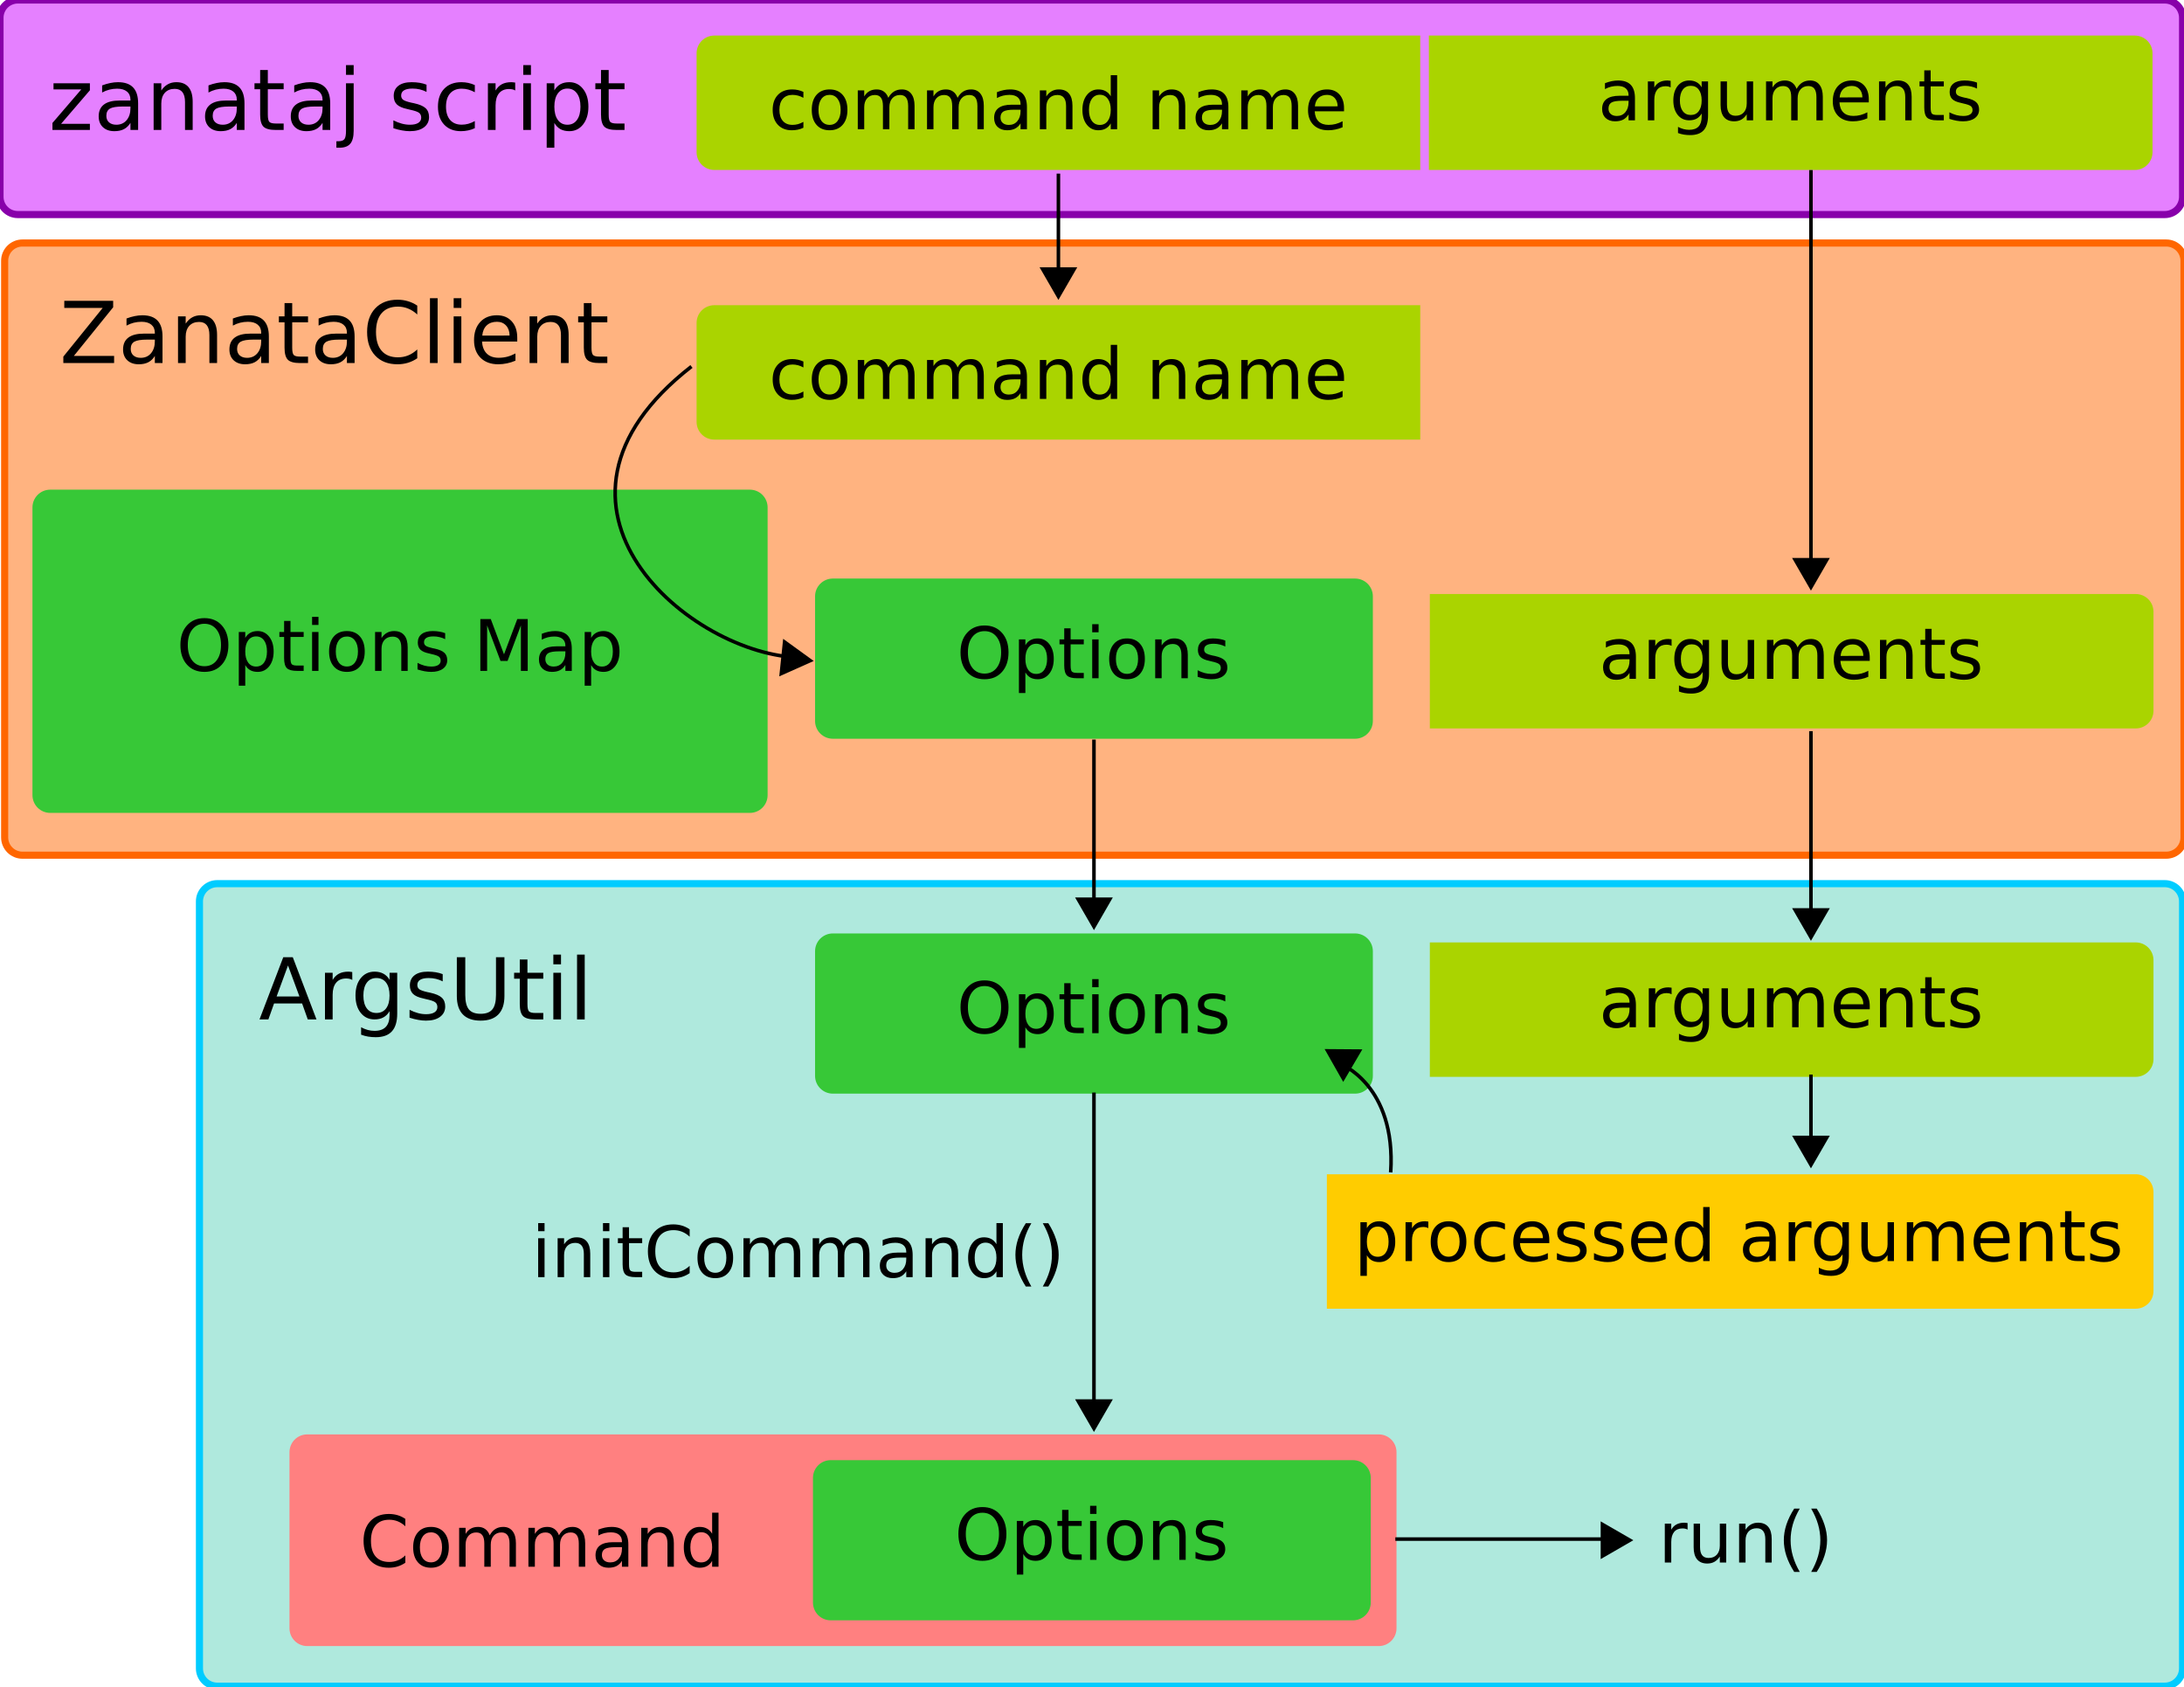
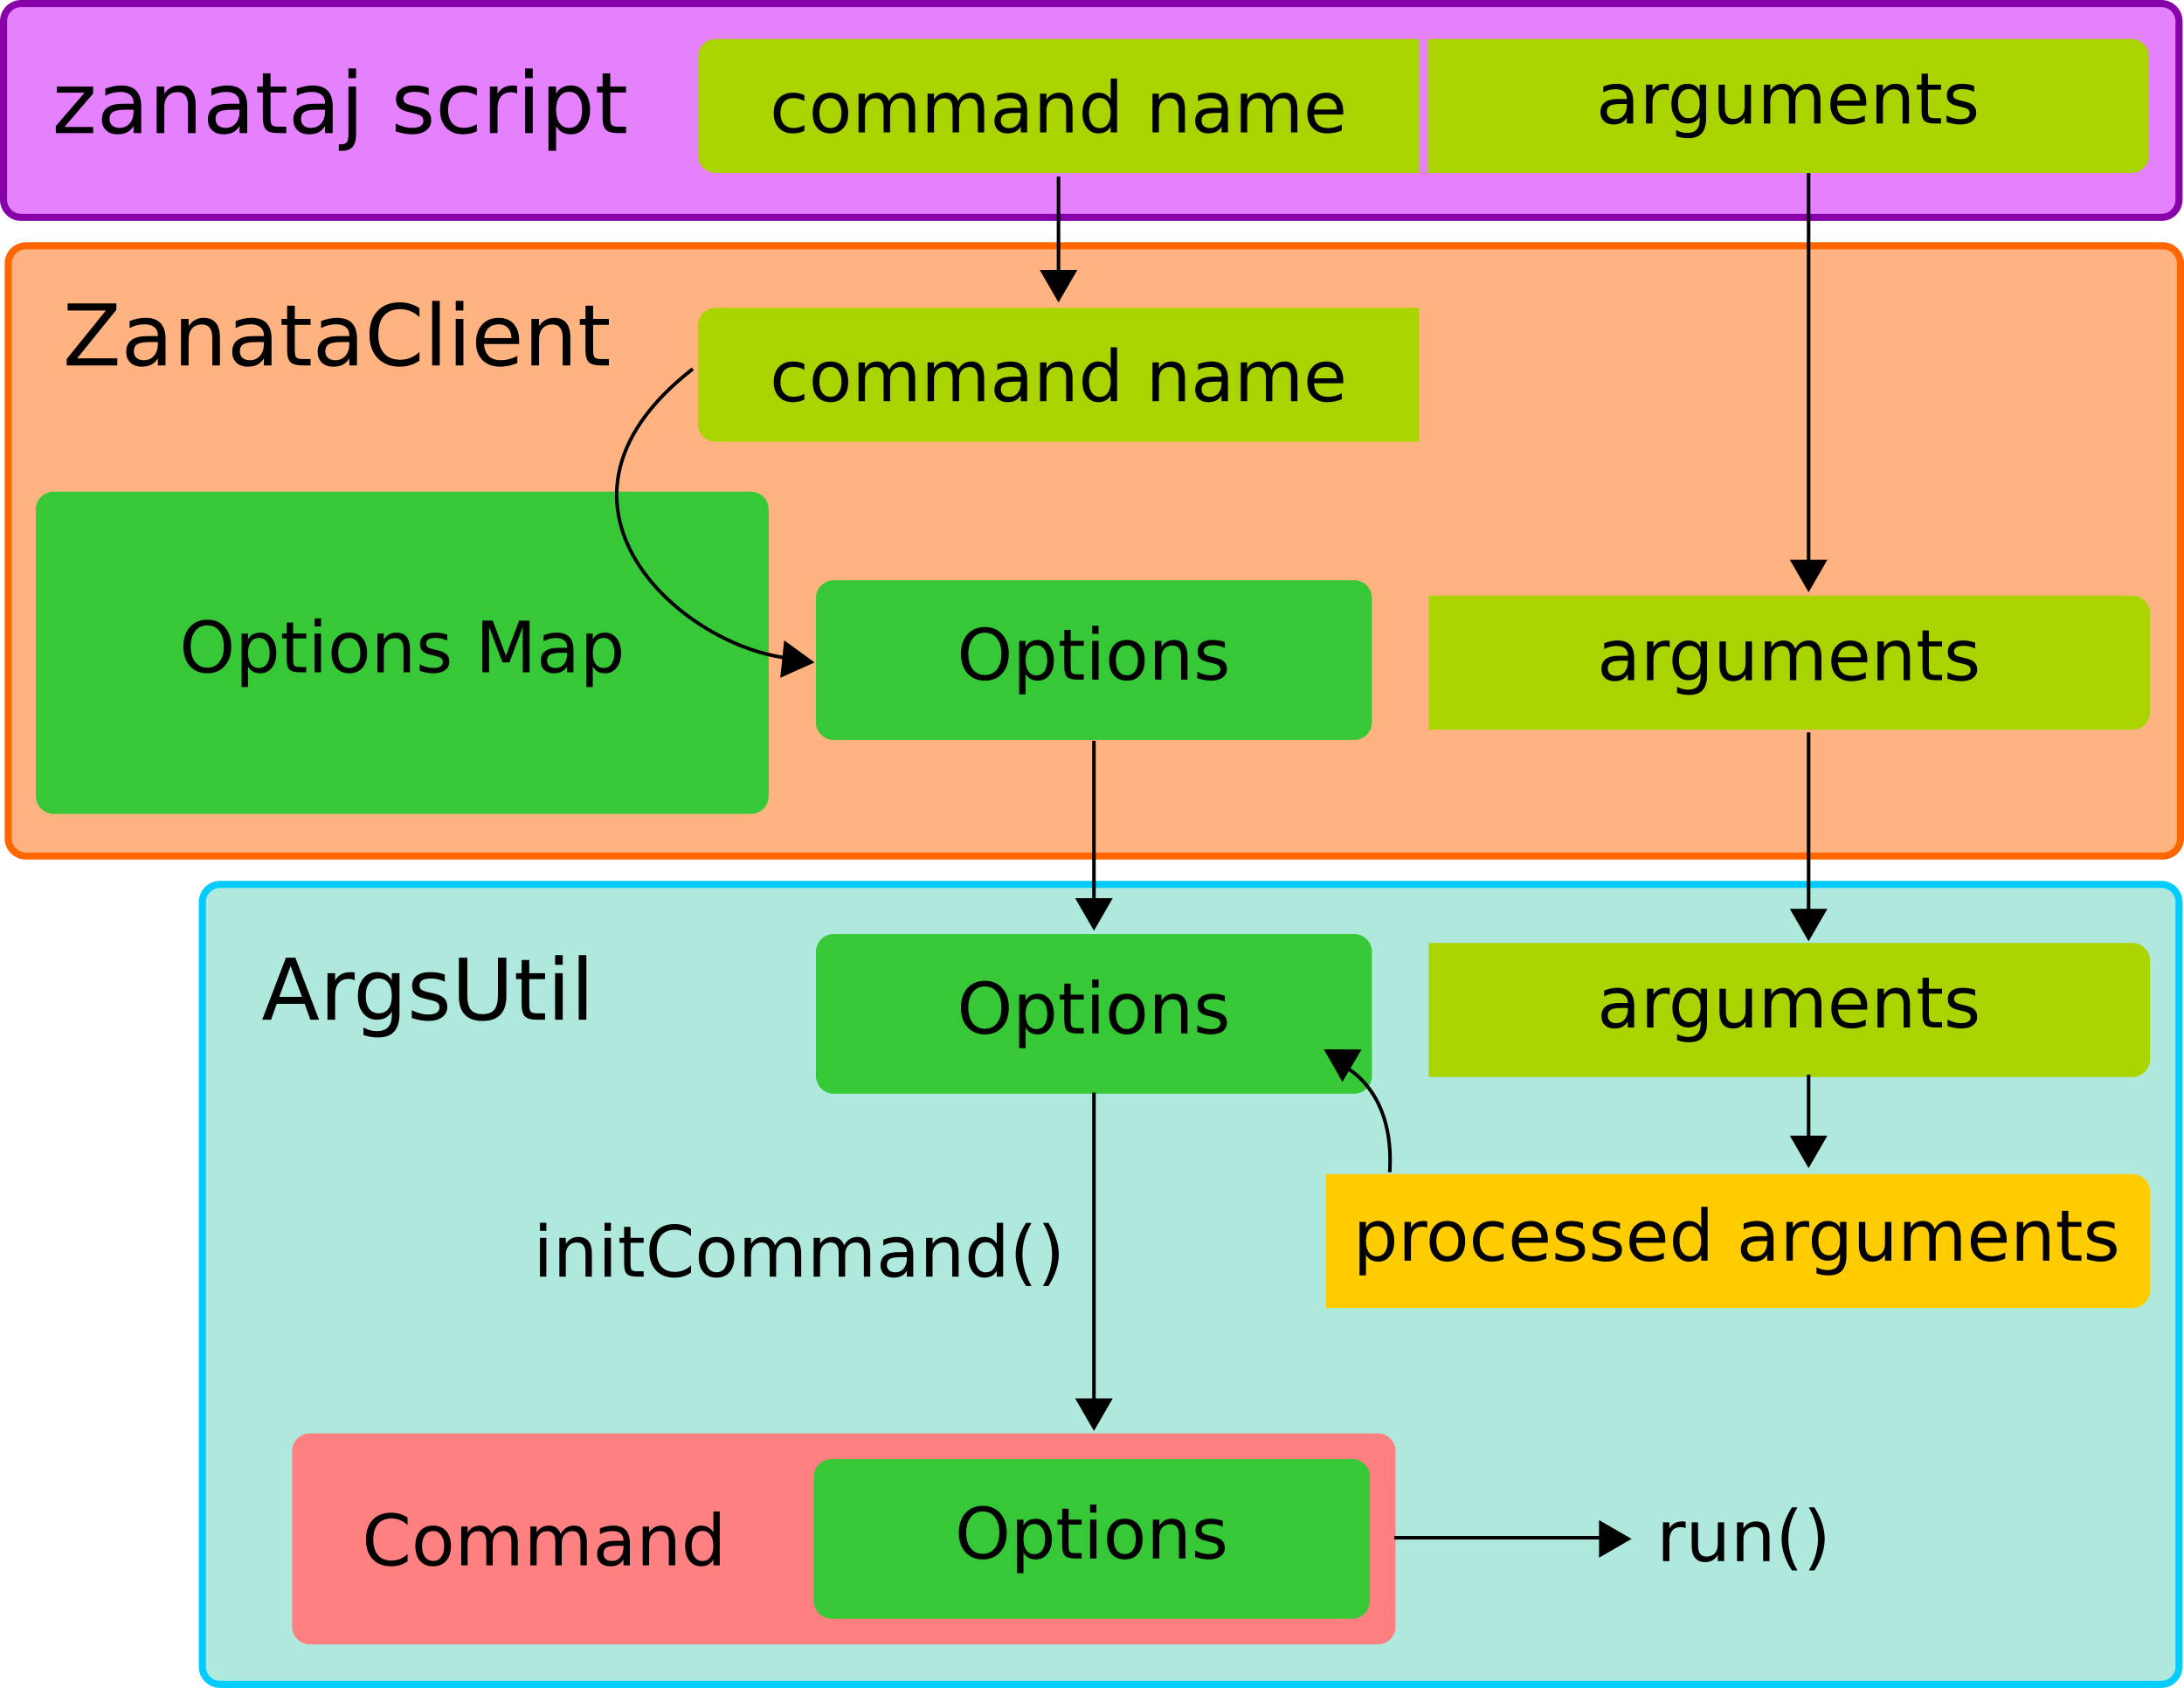
- <svg xmlns="http://www.w3.org/2000/svg" width="614.353" height="474.295" id="svg4225" version="1.1">
+ <svg xmlns="http://www.w3.org/2000/svg" width="616.353" height="476.295" id="svg4225" version="1.1">
  <defs id="defs4227">
    </defs>
-   <g id="layer1" transform="translate(-24.13954,-208.7428)">
+   <g id="layer1" transform="translate(-23.13954,-207.7428)">
    <rect style="fill:#ffb380;fill-rule:evenodd;stroke:#ff6600;stroke-width:2;stroke-miterlimit:4;stroke-dasharray:none" id="rect4237" width="613.043" height="172.196" x="25.45" y="277.099" rx="5" ry="5" />
    <rect style="fill:#afe9dd;fill-rule:evenodd;stroke:#00ccff;stroke-width:2;stroke-miterlimit:4;stroke-dasharray:none" id="rect4239" width="557.845" height="225.736" x="80.243" y="457.301" rx="5" ry="5" />
    <rect ry="5" rx="5" y="208.743" x="24.14" height="60.349" width="613.949" id="rect4751" style="fill:#e580ff;fill-rule:evenodd;stroke:#8800aa;stroke-width:2;stroke-miterlimit:4;stroke-dasharray:none" />
    <text xml:space="preserve" style="font-size:20px;font-style:normal;font-weight:normal;fill:#000000;fill-opacity:1;stroke:none;font-family:Bitstream Vera Sans" x="37.865" y="245.296" id="text4753">
      <tspan id="tspan4755" x="37.865" y="245.296" style="font-size:24px">zanataj script</tspan>
    </text>
    <text id="text4757" y="310.864" x="40.879" style="font-size:20px;font-style:normal;font-weight:normal;fill:#000000;fill-opacity:1;stroke:none;font-family:Bitstream Vera Sans" xml:space="preserve">
      <tspan y="310.864" x="40.879" id="tspan4759" style="font-size:24px">ZanataClient</tspan>
    </text>
    <text xml:space="preserve" style="font-size:20px;font-style:normal;font-weight:normal;fill:#000000;fill-opacity:1;stroke:none;font-family:Bitstream Vera Sans" x="96.949" y="495.487" id="text4761">
      <tspan id="tspan4763" x="96.949" y="495.487" style="font-size:24px">ArgsUtil</tspan>
    </text>
    <rect style="fill:#37c837;fill-rule:evenodd;stroke:none" id="rect4235" width="206.796" height="90.926" x="33.27" y="-437.402" rx="5" ry="5" transform="scale(1,-1)" />
    <text id="text4765" y="397.457" x="73.762" style="font-size:20px;font-style:normal;font-weight:normal;fill:#000000;fill-opacity:1;stroke:none;font-family:Bitstream Vera Sans" xml:space="preserve">
      <tspan y="397.457" x="73.762" id="tspan4767">Options Map</tspan>
    </text>
    <rect transform="scale(1,-1)" ry="5" rx="5" y="-516.367" x="253.414" height="45.06" width="156.907" id="rect4769" style="fill:#37c837;fill-opacity:1;fill-rule:evenodd;stroke:none" />
    <text xml:space="preserve" style="font-size:20px;font-style:normal;font-weight:normal;fill:#000000;fill-opacity:1;stroke:none;font-family:Bitstream Vera Sans" x="293.206" y="499.354" id="text4771">
      <tspan id="tspan4773" x="293.206" y="499.354">Options</tspan>
    </text>
    <g id="g4891">
      <path id="rect4785" d="m 225.086,218.741 c -2.77,0 -5,2.23 -5,5 l 0,27.812 c 0,2.77 2.23,5 5,5 l 198.562,0 0,-37.812 -198.562,0 z" style="fill:#aad400;fill-rule:evenodd;stroke:none" />
      <text xml:space="preserve" style="font-size:20px;font-style:normal;font-weight:normal;fill:#000000;fill-opacity:1;stroke:none;font-family:Bitstream Vera Sans" x="240.383" y="245.103" id="text4777">
        <tspan id="tspan4779" x="240.383" y="245.103">command name</tspan>
      </text>
    </g>
    <g id="g4896" transform="translate(2,0)">
      <path style="fill:#aad400;fill-rule:evenodd;stroke:none" d="m 622.64,218.741 c 2.77,0 5,2.23 5,5 l 0,27.812 c 0,2.77 -2.23,5 -5,5 l -198.562,0 0,-37.812 198.562,0 z" id="path4791" />
      <text id="text4781" y="242.589" x="471.611" style="font-size:20px;font-style:normal;font-weight:normal;fill:#000000;fill-opacity:1;stroke:none;font-family:Bitstream Vera Sans" xml:space="preserve">
        <tspan y="242.589" x="471.611" id="tspan4783">arguments</tspan>
      </text>
    </g>
    <g id="g4832" transform="translate(91.58603,-210)">
      <path id="path4793" d="m 533.324,683.83 c 2.77,0 5,2.23 5,5 l 0,27.812 c 0,2.77 -2.23,5 -5,5 l -198.562,0 0,-37.812 198.562,0 z" style="fill:#aad400;fill-rule:evenodd;stroke:none" />
      <text xml:space="preserve" style="font-size:20px;font-style:normal;font-weight:normal;fill:#000000;fill-opacity:1;stroke:none;font-family:Bitstream Vera Sans" x="382.294" y="707.677" id="text4795">
        <tspan id="tspan4797" x="382.294" y="707.677">arguments</tspan>
      </text>
    </g>
    <g id="g4886" transform="translate(133.5722,-73.81866)">
      <path style="fill:#aad400;fill-rule:evenodd;stroke:none" d="m 91.514,368.406 c -2.77,0 -5,2.23 -5,5 l 0,27.812 c 0,2.77 2.23,5 5,5 l 198.563,0 0,-37.812 -198.563,0 z" id="path4799" />
      <text id="text4801" y="394.768" x="106.811" style="font-size:20px;font-style:normal;font-weight:normal;fill:#000000;fill-opacity:1;stroke:none;font-family:Bitstream Vera Sans" xml:space="preserve">
        <tspan y="394.768" x="106.811" id="tspan4803">command name</tspan>
      </text>
    </g>
    <text xml:space="preserve" style="font-size:20px;font-style:normal;font-weight:normal;fill:#000000;fill-opacity:1;stroke:none;font-family:Bitstream Vera Sans" x="173.634" y="567.987" id="text4807">
      <tspan id="tspan4809" x="173.634" y="567.987">initCommand()</tspan>
    </text>
    <path style="fill:none;stroke:#000000;stroke-width:1px;stroke-linecap:butt;stroke-linejoin:miter;stroke-opacity:1" d="m 415.336,538.514 c 1.593,-24.728 -14.341,-30.617 -14.341,-30.617" id="path4819" />
    <g id="g4827" transform="translate(87.56278,-196)">
      <path style="fill:#ffcc00;fill-rule:evenodd;stroke:none" d="m 537.347,735.045 c 2.77,0 5,2.23 5,5 l 0,27.812 c 0,2.77 -2.23,5 -5,5 l -227.53,0 0,-37.812 227.53,0 z" id="path4821" />
      <text id="text4823" y="759.469" x="317.444" style="font-size:20px;font-style:normal;font-weight:normal;fill:#000000;fill-opacity:1;stroke:none;font-family:Bitstream Vera Sans" xml:space="preserve">
        <tspan y="759.469" x="317.444" id="tspan4825">processed arguments</tspan>
      </text>
    </g>
    <rect style="fill:#37c837;fill-opacity:1;fill-rule:evenodd;stroke:none" id="rect4846" width="156.907" height="45.06" x="253.414" y="-416.539" rx="5" ry="5" transform="scale(1,-1)" />
    <text id="text4848" y="399.526" x="293.206" style="font-size:20px;font-style:normal;font-weight:normal;fill:#000000;fill-opacity:1;stroke:none;font-family:Bitstream Vera Sans" xml:space="preserve">
      <tspan y="399.526" x="293.206" id="tspan4850">Options</tspan>
    </text>
    <g id="g4860" transform="translate(-42.48373,-329.9117)">
      <rect transform="scale(1,-1)" ry="5" rx="5" y="-1001.669" x="148.056" height="59.544" width="311.4" id="rect4811" style="fill:#ff8080;fill-rule:evenodd;stroke:none" />
      <text id="text4813" y="979.353" x="167.77" style="font-size:20px;font-style:normal;font-weight:normal;fill:#000000;fill-opacity:1;stroke:none;font-family:Bitstream Vera Sans" xml:space="preserve">
        <tspan y="979.353" x="167.77" id="tspan4815">Command</tspan>
      </text>
    </g>
    <rect style="fill:#37c837;fill-opacity:1;fill-rule:evenodd;stroke:none" id="rect4854" width="156.907" height="45.06" x="252.823" y="-664.516" rx="5" ry="5" transform="scale(1,-1)" />
    <text id="text4856" y="647.503" x="292.615" style="font-size:20px;font-style:normal;font-weight:normal;fill:#000000;fill-opacity:1;stroke:none;font-family:Bitstream Vera Sans" xml:space="preserve">
      <tspan y="647.503" x="292.615" id="tspan4858">Options</tspan>
    </text>
    <text id="text4877" y="648.255" x="490.633" style="font-size:20px;font-style:normal;font-weight:normal;fill:#000000;fill-opacity:1;stroke:none;font-family:Bitstream Vera Sans" xml:space="preserve">
      <tspan y="648.255" x="490.633" id="tspan4879">run()</tspan>
    </text>
    <g transform="translate(91.58603,-308)" id="g4938">
      <path style="fill:#aad400;fill-rule:evenodd;stroke:none" d="m 533.324,683.83 c 2.77,0 5,2.23 5,5 l 0,27.812 c 0,2.77 -2.23,5 -5,5 l -198.562,0 0,-37.812 198.562,0 z" id="path4940" />
      <text id="text4942" y="707.677" x="382.294" style="font-size:20px;font-style:normal;font-weight:normal;fill:#000000;fill-opacity:1;stroke:none;font-family:Bitstream Vera Sans" xml:space="preserve">
        <tspan y="707.677" x="382.294" id="tspan4944">arguments</tspan>
      </text>
    </g>
    <path style="fill:none;stroke:#000000;stroke-width:1px;stroke-linecap:butt;stroke-linejoin:miter;stroke-opacity:1" d="m 218.648,311.83 c -50.628,39.378 0.195,81.535 30.753,81.859" id="path4924" />
    <path transform="matrix(0.8097182,0.5868189,-0.5868189,0.8097182,94.34541,-142.7206)" d="m 443.842,342.009 -5.307,9.192 -5.307,-9.192 10.614,0 z" id="path4952" style="fill:#000000;fill-opacity:1;fill-rule:nonzero;stroke:none" />
    <g id="g4972" transform="translate(76.57685,-292)">
      <path style="fill:none;stroke:#000000;stroke-width:1px;stroke-linecap:butt;stroke-linejoin:miter;stroke-opacity:1" d="m 255.291,708.776 0,47.072" id="path4901" />
      <path transform="translate(-183.2444,411.1771)" d="m 443.842,342.009 -5.307,9.192 -5.307,-9.192 10.614,0 z" id="path4954" style="fill:#000000;fill-opacity:1;fill-rule:nonzero;stroke:none" />
    </g>
    <path style="fill:#000000;fill-opacity:1;fill-rule:nonzero;stroke:none" id="path4958" d="m 443.842,342.009 -5.307,9.192 -5.307,-9.192 10.614,0 z" transform="matrix(0.9999722,0.00745119,-0.00745119,0.9999722,-33.92038,158.6018)" />
    <g id="g4968" transform="translate(76.57685,-276)">
      <path id="path4805" d="m 255.291,792.057 0,88.109" style="fill:none;stroke:#000000;stroke-width:1px;stroke-linecap:butt;stroke-linejoin:miter;stroke-opacity:1" />
      <path style="fill:#000000;fill-opacity:1;fill-rule:nonzero;stroke:none" id="path4960" d="m 443.842,342.009 -5.307,9.192 -5.307,-9.192 10.614,0 z" transform="translate(-183.2444,536.3354)" />
    </g>
    <g id="g5020" transform="translate(-40,-152.7274)">
      <path style="fill:none;stroke:#000000;stroke-width:1px;stroke-linecap:butt;stroke-linejoin:miter;stroke-opacity:1" d="m 518.598,794.388 -61.958,0" id="path4875" />
      <path transform="matrix(0,-1,1,0,172.3953,1233.248)" d="m 443.842,342.009 -5.307,9.192 -5.307,-9.192 10.614,0 z" id="path4962" style="fill:#000000;fill-opacity:1;fill-rule:nonzero;stroke:none" />
    </g>
    <g id="g4990" transform="translate(278.262,-176.3124)">
      <path style="fill:none;stroke:#000000;stroke-width:1px;stroke-linecap:butt;stroke-linejoin:miter;stroke-opacity:1" d="m 255.291,432.895 0,112.135" id="path4992" />
      <path transform="translate(-183.2444,199.9909)" d="m 443.842,342.009 -5.307,9.192 -5.307,-9.192 10.614,0 z" id="path4994" style="fill:#000000;fill-opacity:1;fill-rule:nonzero;stroke:none" />
    </g>
    <g transform="translate(278.262,-77.80891)" id="g5002">
      <path id="path5004" d="m 255.291,492.217 0,52.812" style="fill:none;stroke:#000000;stroke-width:1px;stroke-linecap:butt;stroke-linejoin:miter;stroke-opacity:1" />
      <path style="fill:#000000;fill-opacity:1;fill-rule:nonzero;stroke:none" id="path5006" d="m 443.842,342.009 -5.307,9.192 -5.307,-9.192 10.614,0 z" transform="translate(-183.2444,199.9909)" />
    </g>
    <g id="g5008" transform="translate(278.262,-13.80783)">
      <path style="fill:none;stroke:#000000;stroke-width:1px;stroke-linecap:butt;stroke-linejoin:miter;stroke-opacity:1" d="m 255.291,524.805 0,20.224" id="path5010" />
      <path transform="translate(-183.2444,199.9909)" d="m 443.842,342.009 -5.307,9.192 -5.307,-9.192 10.614,0 z" id="path5012" style="fill:#000000;fill-opacity:1;fill-rule:nonzero;stroke:none" />
    </g>
    <g transform="translate(66.57686,-258.0839)" id="g5014">
      <path style="fill:none;stroke:#000000;stroke-width:1px;stroke-linecap:butt;stroke-linejoin:miter;stroke-opacity:1" d="m 255.291,515.659 0,29.37" id="path5016" />
      <path transform="translate(-183.2444,199.9909)" d="m 443.842,342.009 -5.307,9.192 -5.307,-9.192 10.614,0 z" id="path5018" style="fill:#000000;fill-opacity:1;fill-rule:nonzero;stroke:none" />
    </g>
  </g>
</svg>
